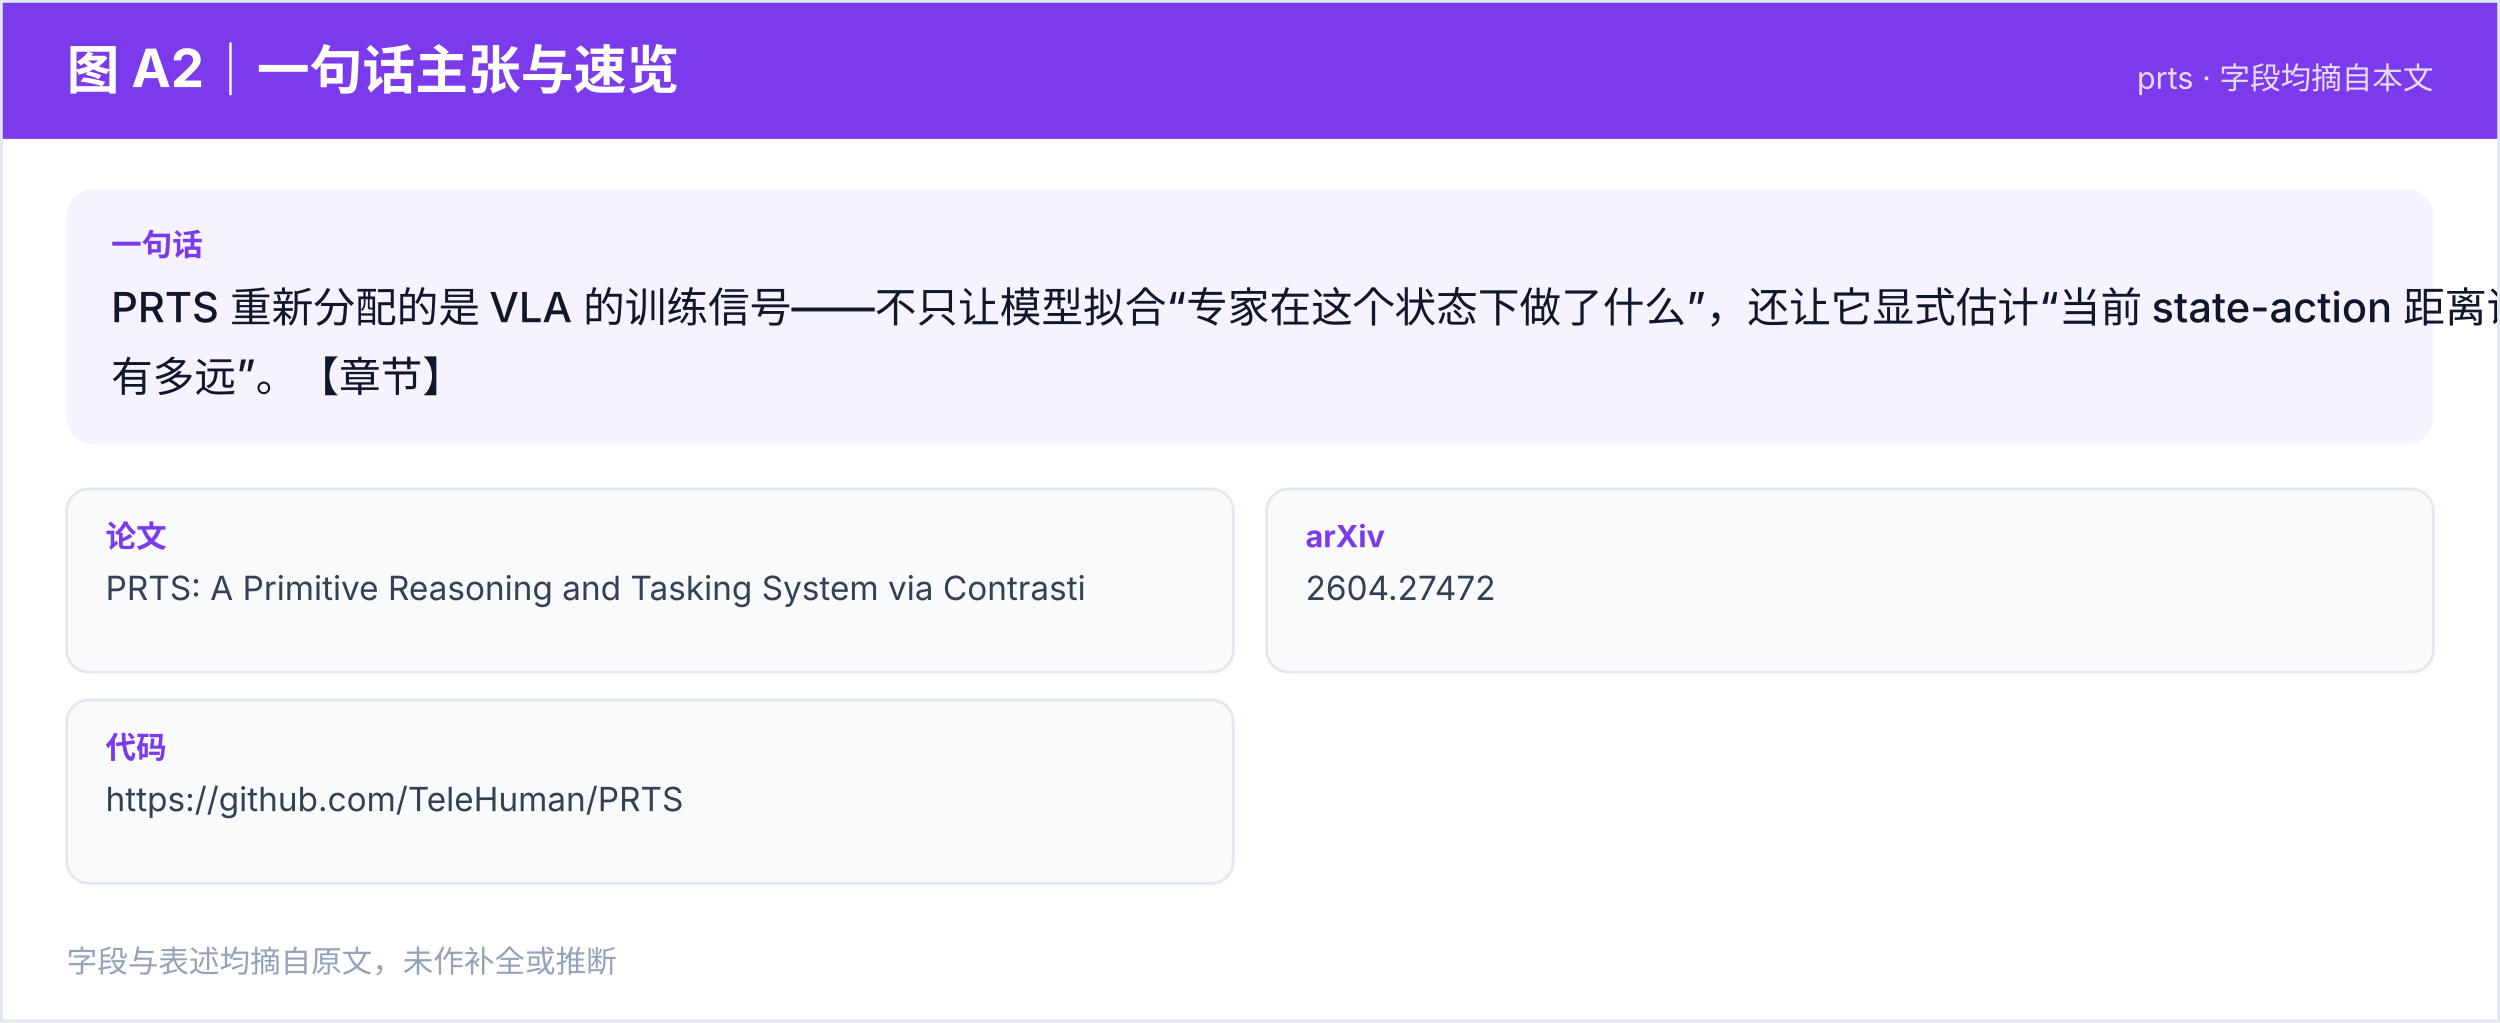
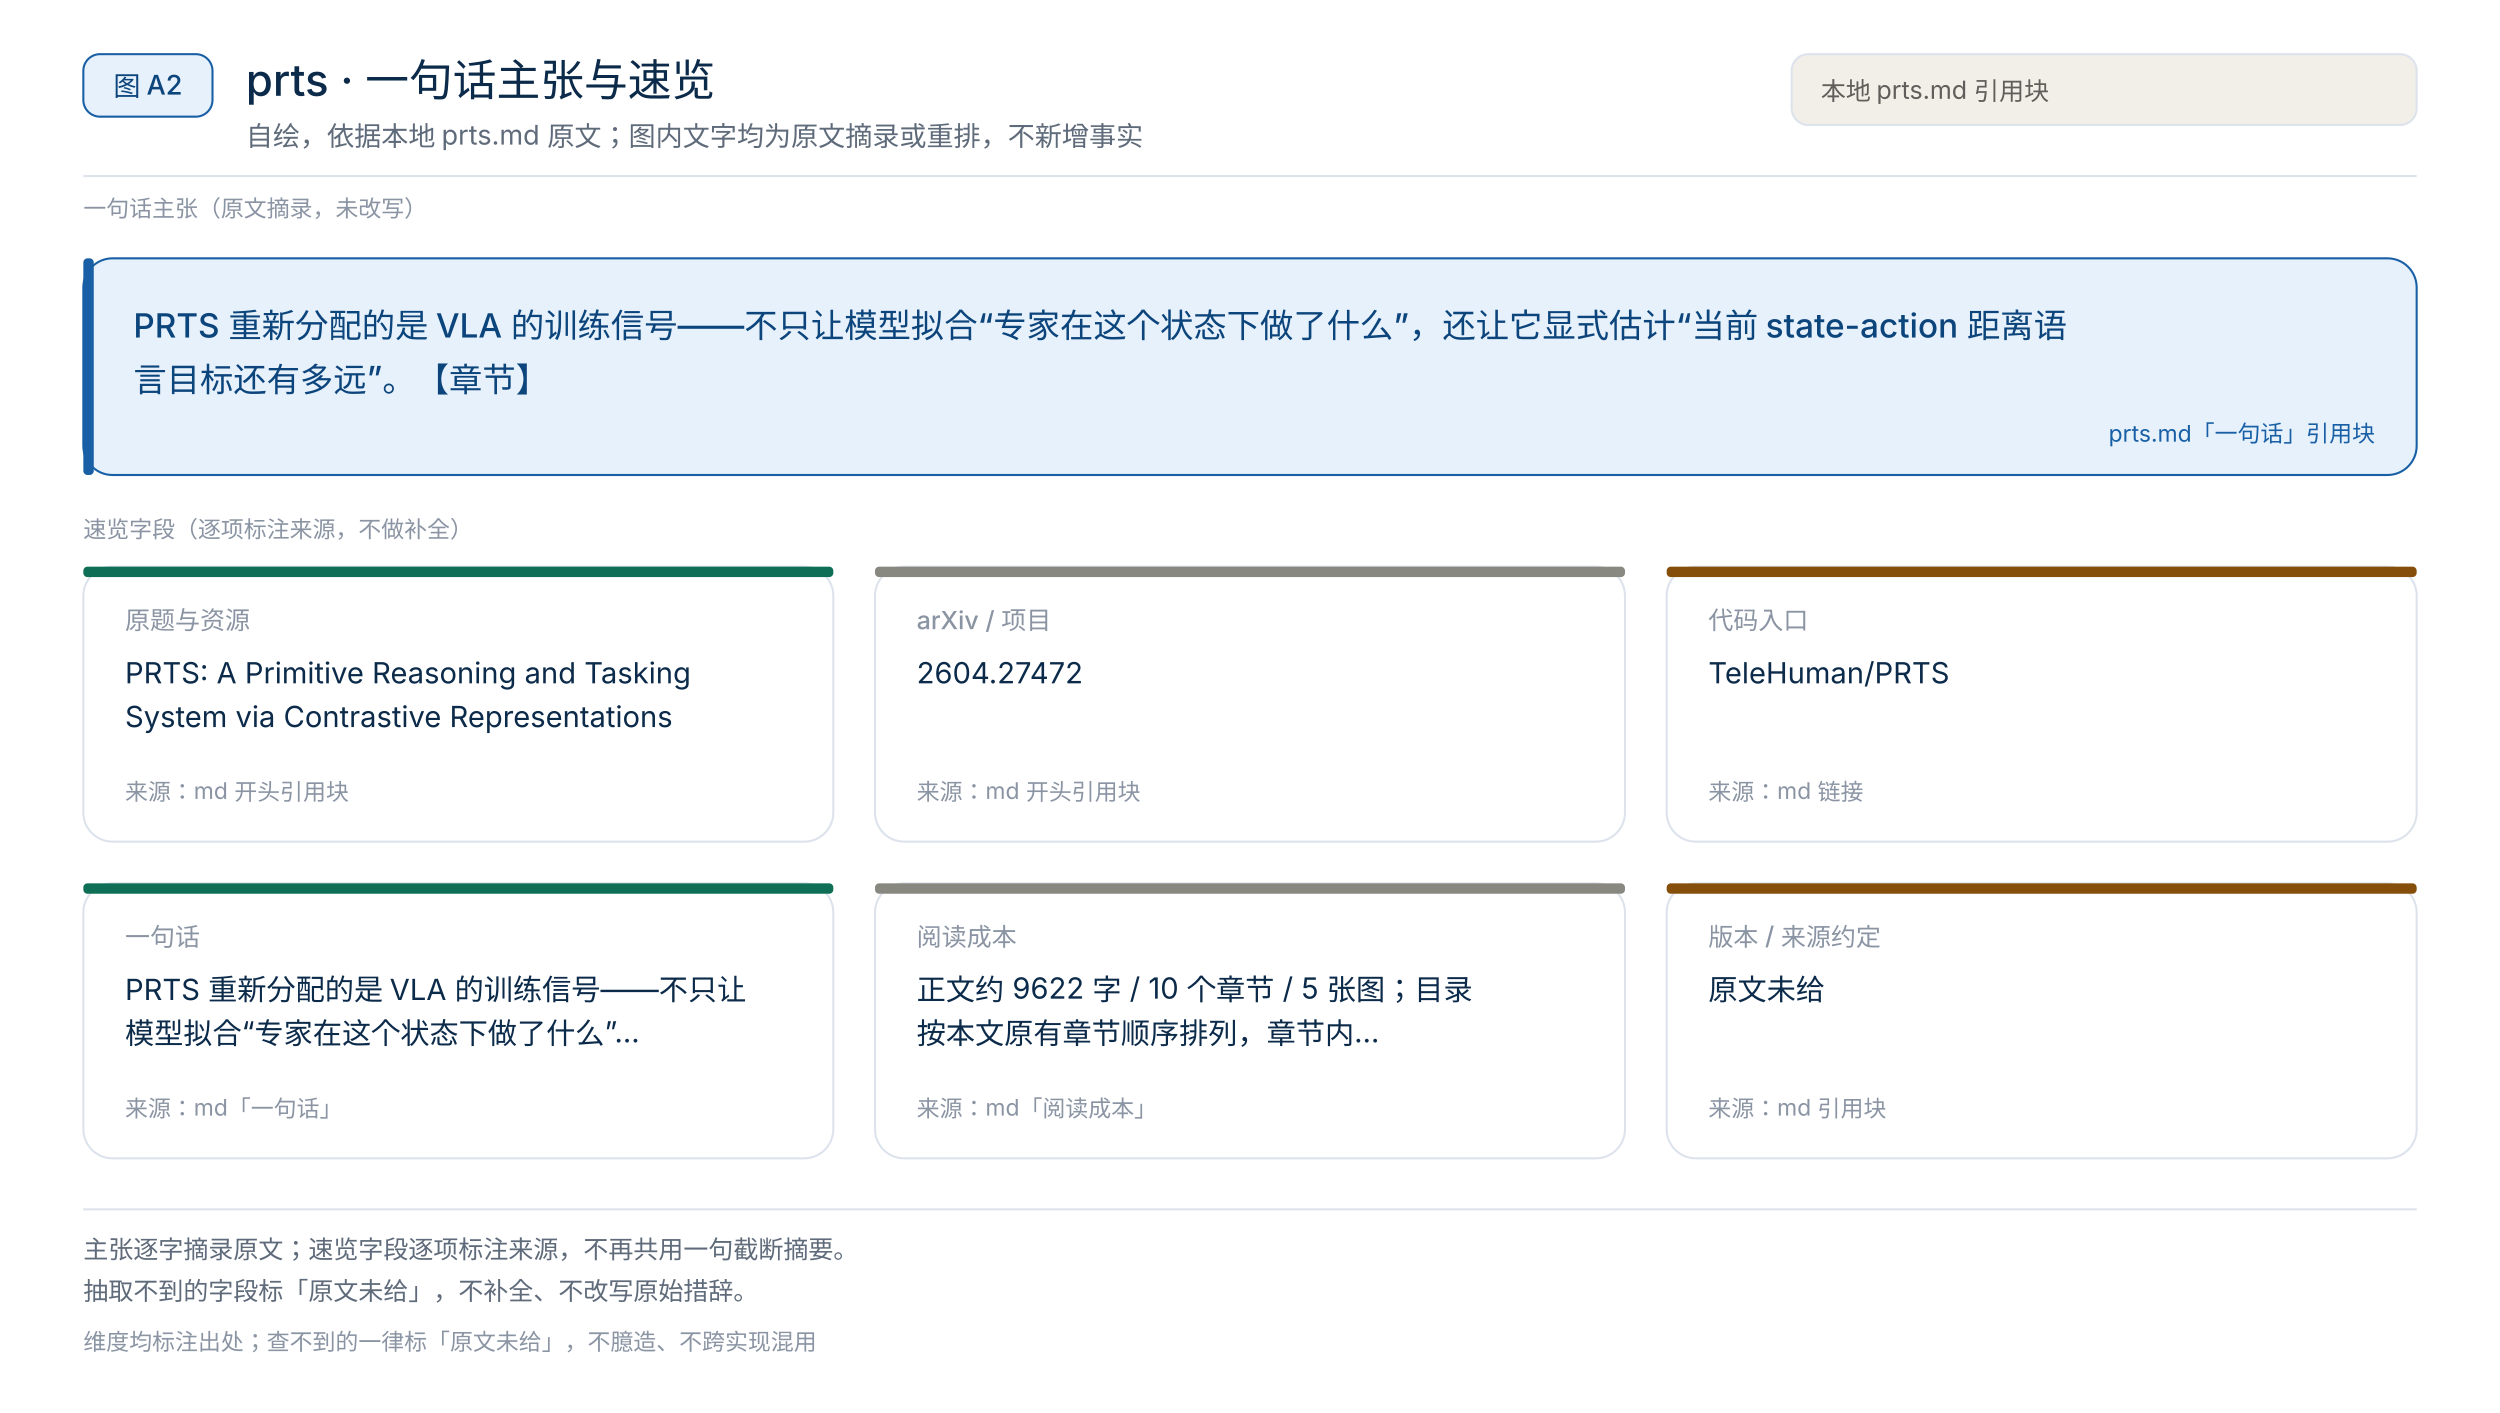
- <svg xmlns="http://www.w3.org/2000/svg" viewBox="0 0 900 368" width="900" height="368" font-family="PingFang SC, -apple-system, BlinkMacSystemFont, Microsoft YaHei, sans-serif">
-   <rect width="900" height="368" fill="#ffffff" />
-   <rect x="0" y="0" width="900" height="50" fill="#7c3aed" />
-   <text x="24" y="32" font-size="19" fill="#ffffff" font-weight="700" text-anchor="start">图 A2｜一句话主张与速览</text>
-   <text x="876" y="32" font-size="11" fill="#ffffff" font-weight="400" text-anchor="end" opacity="0.82">prts · 字段均摘自本文</text>
-   <rect x="24" y="68" width="852" height="92" rx="10" fill="#7c3aed" opacity="0.07" />
-   <text x="40" y="92" font-size="11" fill="#7c3aed" font-weight="700" text-anchor="start">一句话</text>
-   <text x="40" y="116" font-size="15" fill="#0f172a" font-weight="500" text-anchor="start">PRTS 重新分配的是 VLA 的训练信号——不只让模型拟合“专家在这个状态下做了什么”，还让它显式估计“当前 state-action 距离语言目标还</text>
-   <text x="40" y="141" font-size="15" fill="#0f172a" font-weight="500" text-anchor="start">有多远”。【章节】</text>
-   <rect x="24" y="176" width="420" height="66" rx="8" fill="#f8fafc" stroke="#e2e8f0" />
-   <text x="38" y="197" font-size="11" fill="#7c3aed" font-weight="700" text-anchor="start">论文</text>
-   <text x="38" y="216" font-size="12" fill="#334155" font-weight="400" text-anchor="start">PRTS: A Primitive Reasoning and Tasking System via Contrasti</text>
-   <rect x="456" y="176" width="420" height="66" rx="8" fill="#f8fafc" stroke="#e2e8f0" />
-   <text x="470" y="197" font-size="11" fill="#7c3aed" font-weight="700" text-anchor="start">arXiv</text>
-   <text x="470" y="216" font-size="12" fill="#334155" font-weight="400" text-anchor="start">2604.27472</text>
-   <rect x="24" y="252" width="420" height="66" rx="8" fill="#f8fafc" stroke="#e2e8f0" />
-   <text x="38" y="273" font-size="11" fill="#7c3aed" font-weight="700" text-anchor="start">代码</text>
-   <text x="38" y="292" font-size="12" fill="#334155" font-weight="400" text-anchor="start">https://github.com/TeleHuman/PRTS</text>
-   <text x="24" y="350" font-size="11" fill="#94a3b8" font-weight="400" text-anchor="start">字段与表述均摘自原文，未作补全或推断</text>
-   <rect x="0.5" y="0.5" width="899" height="367" fill="none" stroke="#e2e8f0" />
+ <svg xmlns="http://www.w3.org/2000/svg" width="1200" height="678" viewBox="0 0 1200 678" role="img">
+   <defs>
+     <marker id="arrow" viewBox="0 0 10 10" refX="8" refY="5" markerWidth="6" markerHeight="6" orient="auto-start-reverse">
+       <path d="M2 1L8 5L2 9" fill="none" stroke="#185FA5" stroke-width="1.6" stroke-linecap="round" stroke-linejoin="round" />
+     </marker>
+   </defs>
+   <rect x="0" y="0" width="1200" height="678" rx="0" fill="#FFFFFF" stroke="#FFFFFF" stroke-width="1" />
+   <text x="118" y="46" font-family="-apple-system,BlinkMacSystemFont,'PingFang SC','Microsoft YaHei',sans-serif" font-size="21" font-weight="500" fill="#0C2B4A" text-anchor="start">prts · 一句话主张与速览</text>
+   <text x="118" y="70" font-family="-apple-system,BlinkMacSystemFont,'PingFang SC','Microsoft YaHei',sans-serif" font-size="13" font-weight="400" fill="#5F6B7A" text-anchor="start">自绘，依据本地 prts.md 原文；图内文字均为原文摘录或重排，不新增事实</text>
+   <rect x="40" y="84" width="1120" height="1" rx="0" fill="#DDE3EC" stroke="#DDE3EC" stroke-width="0" />
+   <rect x="860" y="26" width="300" height="34" rx="8" fill="#F1EFE8" stroke="#DDE3EC" stroke-width="1" />
+   <text x="874" y="48" font-family="-apple-system,BlinkMacSystemFont,'PingFang SC','Microsoft YaHei',sans-serif" font-size="12" font-weight="400" fill="#5F5E5A" text-anchor="start">本地 prts.md 引用块</text>
+   <rect x="40" y="26" width="62" height="30" rx="8" fill="#E6F1FB" stroke="#185FA5" stroke-width="1" />
+   <text x="71" y="46" font-family="-apple-system,BlinkMacSystemFont,'PingFang SC','Microsoft YaHei',sans-serif" font-size="13" font-weight="500" fill="#0C447C" text-anchor="middle">图 A2</text>
+   <text x="40" y="104" font-family="-apple-system,BlinkMacSystemFont,'PingFang SC','Microsoft YaHei',sans-serif" font-size="11" font-weight="400" fill="#8A94A3" text-anchor="start">一句话主张（原文摘录，未改写）</text>
+   <rect x="40" y="124" width="1120" height="104" rx="14" fill="#E6F1FB" stroke="#185FA5" stroke-width="1" />
+   <rect x="40" y="124" width="5" height="104" rx="2" fill="#185FA5" stroke="#185FA5" stroke-width="0" />
+   <text x="64" y="162" font-family="-apple-system,BlinkMacSystemFont,'PingFang SC','Microsoft YaHei',sans-serif" font-size="16" font-weight="500" fill="#0C447C" text-anchor="start">PRTS 重新分配的是 VLA 的训练信号——不只让模型拟合“专家在这个状态下做了什么”，还让它显式估计“当前 state-action 距离语</text>
+   <text x="64" y="188" font-family="-apple-system,BlinkMacSystemFont,'PingFang SC','Microsoft YaHei',sans-serif" font-size="16" font-weight="500" fill="#0C447C" text-anchor="start">言目标还有多远”。【章节】</text>
+   <text x="1140" y="212" font-family="-apple-system,BlinkMacSystemFont,'PingFang SC','Microsoft YaHei',sans-serif" font-size="11" font-weight="400" fill="#185FA5" text-anchor="end">prts.md「一句话」引用块</text>
+   <text x="40" y="258" font-family="-apple-system,BlinkMacSystemFont,'PingFang SC','Microsoft YaHei',sans-serif" font-size="11" font-weight="400" fill="#8A94A3" text-anchor="start">速览字段（逐项标注来源，不做补全）</text>
+   <rect x="40" y="272" width="360" height="132" rx="14" fill="#FFFFFF" stroke="#DDE3EC" stroke-width="1" />
+   <rect x="40" y="272" width="360" height="5" rx="2" fill="#0F6E56" stroke="#0F6E56" stroke-width="0" />
+   <text x="60" y="302" font-family="-apple-system,BlinkMacSystemFont,'PingFang SC','Microsoft YaHei',sans-serif" font-size="12" font-weight="500" fill="#8A94A3" text-anchor="start">原题与资源</text>
+   <text x="60" y="328" font-family="-apple-system,BlinkMacSystemFont,'PingFang SC','Microsoft YaHei',sans-serif" font-size="14" font-weight="400" fill="#0C2B4A" text-anchor="start">PRTS: A Primitive Reasoning and Tasking</text>
+   <text x="60" y="349" font-family="-apple-system,BlinkMacSystemFont,'PingFang SC','Microsoft YaHei',sans-serif" font-size="14" font-weight="400" fill="#0C2B4A" text-anchor="start"> System via Contrastive Representations</text>
+   <text x="60" y="384" font-family="-apple-system,BlinkMacSystemFont,'PingFang SC','Microsoft YaHei',sans-serif" font-size="11" font-weight="400" fill="#8A94A3" text-anchor="start">来源：md 开头引用块</text>
+   <rect x="420" y="272" width="360" height="132" rx="14" fill="#FFFFFF" stroke="#DDE3EC" stroke-width="1" />
+   <rect x="420" y="272" width="360" height="5" rx="2" fill="#888780" stroke="#888780" stroke-width="0" />
+   <text x="440" y="302" font-family="-apple-system,BlinkMacSystemFont,'PingFang SC','Microsoft YaHei',sans-serif" font-size="12" font-weight="500" fill="#8A94A3" text-anchor="start">arXiv / 项目</text>
+   <text x="440" y="328" font-family="-apple-system,BlinkMacSystemFont,'PingFang SC','Microsoft YaHei',sans-serif" font-size="14" font-weight="400" fill="#0C2B4A" text-anchor="start">2604.27472</text>
+   <text x="440" y="384" font-family="-apple-system,BlinkMacSystemFont,'PingFang SC','Microsoft YaHei',sans-serif" font-size="11" font-weight="400" fill="#8A94A3" text-anchor="start">来源：md 开头引用块</text>
+   <rect x="800" y="272" width="360" height="132" rx="14" fill="#FFFFFF" stroke="#DDE3EC" stroke-width="1" />
+   <rect x="800" y="272" width="360" height="5" rx="2" fill="#854F0B" stroke="#854F0B" stroke-width="0" />
+   <text x="820" y="302" font-family="-apple-system,BlinkMacSystemFont,'PingFang SC','Microsoft YaHei',sans-serif" font-size="12" font-weight="500" fill="#8A94A3" text-anchor="start">代码入口</text>
+   <text x="820" y="328" font-family="-apple-system,BlinkMacSystemFont,'PingFang SC','Microsoft YaHei',sans-serif" font-size="14" font-weight="400" fill="#0C2B4A" text-anchor="start">TeleHuman/PRTS</text>
+   <text x="820" y="384" font-family="-apple-system,BlinkMacSystemFont,'PingFang SC','Microsoft YaHei',sans-serif" font-size="11" font-weight="400" fill="#8A94A3" text-anchor="start">来源：md 链接</text>
+   <rect x="40" y="424" width="360" height="132" rx="14" fill="#FFFFFF" stroke="#DDE3EC" stroke-width="1" />
+   <rect x="40" y="424" width="360" height="5" rx="2" fill="#0F6E56" stroke="#0F6E56" stroke-width="0" />
+   <text x="60" y="454" font-family="-apple-system,BlinkMacSystemFont,'PingFang SC','Microsoft YaHei',sans-serif" font-size="12" font-weight="500" fill="#8A94A3" text-anchor="start">一句话</text>
+   <text x="60" y="480" font-family="-apple-system,BlinkMacSystemFont,'PingFang SC','Microsoft YaHei',sans-serif" font-size="14" font-weight="400" fill="#0C2B4A" text-anchor="start">PRTS 重新分配的是 VLA 的训练信号——不只让</text>
+   <text x="60" y="501" font-family="-apple-system,BlinkMacSystemFont,'PingFang SC','Microsoft YaHei',sans-serif" font-size="14" font-weight="400" fill="#0C2B4A" text-anchor="start">模型拟合“专家在这个状态下做了什么”…</text>
+   <text x="60" y="536" font-family="-apple-system,BlinkMacSystemFont,'PingFang SC','Microsoft YaHei',sans-serif" font-size="11" font-weight="400" fill="#8A94A3" text-anchor="start">来源：md「一句话」</text>
+   <rect x="420" y="424" width="360" height="132" rx="14" fill="#FFFFFF" stroke="#DDE3EC" stroke-width="1" />
+   <rect x="420" y="424" width="360" height="5" rx="2" fill="#888780" stroke="#888780" stroke-width="0" />
+   <text x="440" y="454" font-family="-apple-system,BlinkMacSystemFont,'PingFang SC','Microsoft YaHei',sans-serif" font-size="12" font-weight="500" fill="#8A94A3" text-anchor="start">阅读成本</text>
+   <text x="440" y="480" font-family="-apple-system,BlinkMacSystemFont,'PingFang SC','Microsoft YaHei',sans-serif" font-size="14" font-weight="400" fill="#0C2B4A" text-anchor="start">正文约 9622 字 / 10 个章节 / 5 张图；目录</text>
+   <text x="440" y="501" font-family="-apple-system,BlinkMacSystemFont,'PingFang SC','Microsoft YaHei',sans-serif" font-size="14" font-weight="400" fill="#0C2B4A" text-anchor="start">按本文原有章节顺序排列，章节内…</text>
+   <text x="440" y="536" font-family="-apple-system,BlinkMacSystemFont,'PingFang SC','Microsoft YaHei',sans-serif" font-size="11" font-weight="400" fill="#8A94A3" text-anchor="start">来源：md「阅读成本」</text>
+   <rect x="800" y="424" width="360" height="132" rx="14" fill="#FFFFFF" stroke="#DDE3EC" stroke-width="1" />
+   <rect x="800" y="424" width="360" height="5" rx="2" fill="#854F0B" stroke="#854F0B" stroke-width="0" />
+   <text x="820" y="454" font-family="-apple-system,BlinkMacSystemFont,'PingFang SC','Microsoft YaHei',sans-serif" font-size="12" font-weight="500" fill="#8A94A3" text-anchor="start">版本 / 来源约定</text>
+   <text x="820" y="480" font-family="-apple-system,BlinkMacSystemFont,'PingFang SC','Microsoft YaHei',sans-serif" font-size="14" font-weight="400" fill="#0C2B4A" text-anchor="start">原文未给</text>
+   <text x="820" y="536" font-family="-apple-system,BlinkMacSystemFont,'PingFang SC','Microsoft YaHei',sans-serif" font-size="11" font-weight="400" fill="#8A94A3" text-anchor="start">来源：md 引用块</text>
+   <rect x="40" y="580" width="1120" height="1" rx="0" fill="#DDE3EC" stroke="#DDE3EC" stroke-width="0" />
+   <text x="40" y="604" font-family="-apple-system,BlinkMacSystemFont,'PingFang SC','Microsoft YaHei',sans-serif" font-size="12" font-weight="400" fill="#5F6B7A" text-anchor="start">主张逐字摘录原文；速览字段逐项标注来源，不再共用一句截断摘要。</text>
+   <text x="40" y="624" font-family="-apple-system,BlinkMacSystemFont,'PingFang SC','Microsoft YaHei',sans-serif" font-size="12" font-weight="400" fill="#5F6B7A" text-anchor="start">抽取不到的字段标「原文未给」，不补全、不改写原始措辞。</text>
+   <text x="40" y="648" font-family="-apple-system,BlinkMacSystemFont,'PingFang SC','Microsoft YaHei',sans-serif" font-size="11" font-weight="400" fill="#8A94A3" text-anchor="start">维度均标注出处；查不到的一律标「原文未给」，不臆造、不跨实现混用</text>
</svg>
